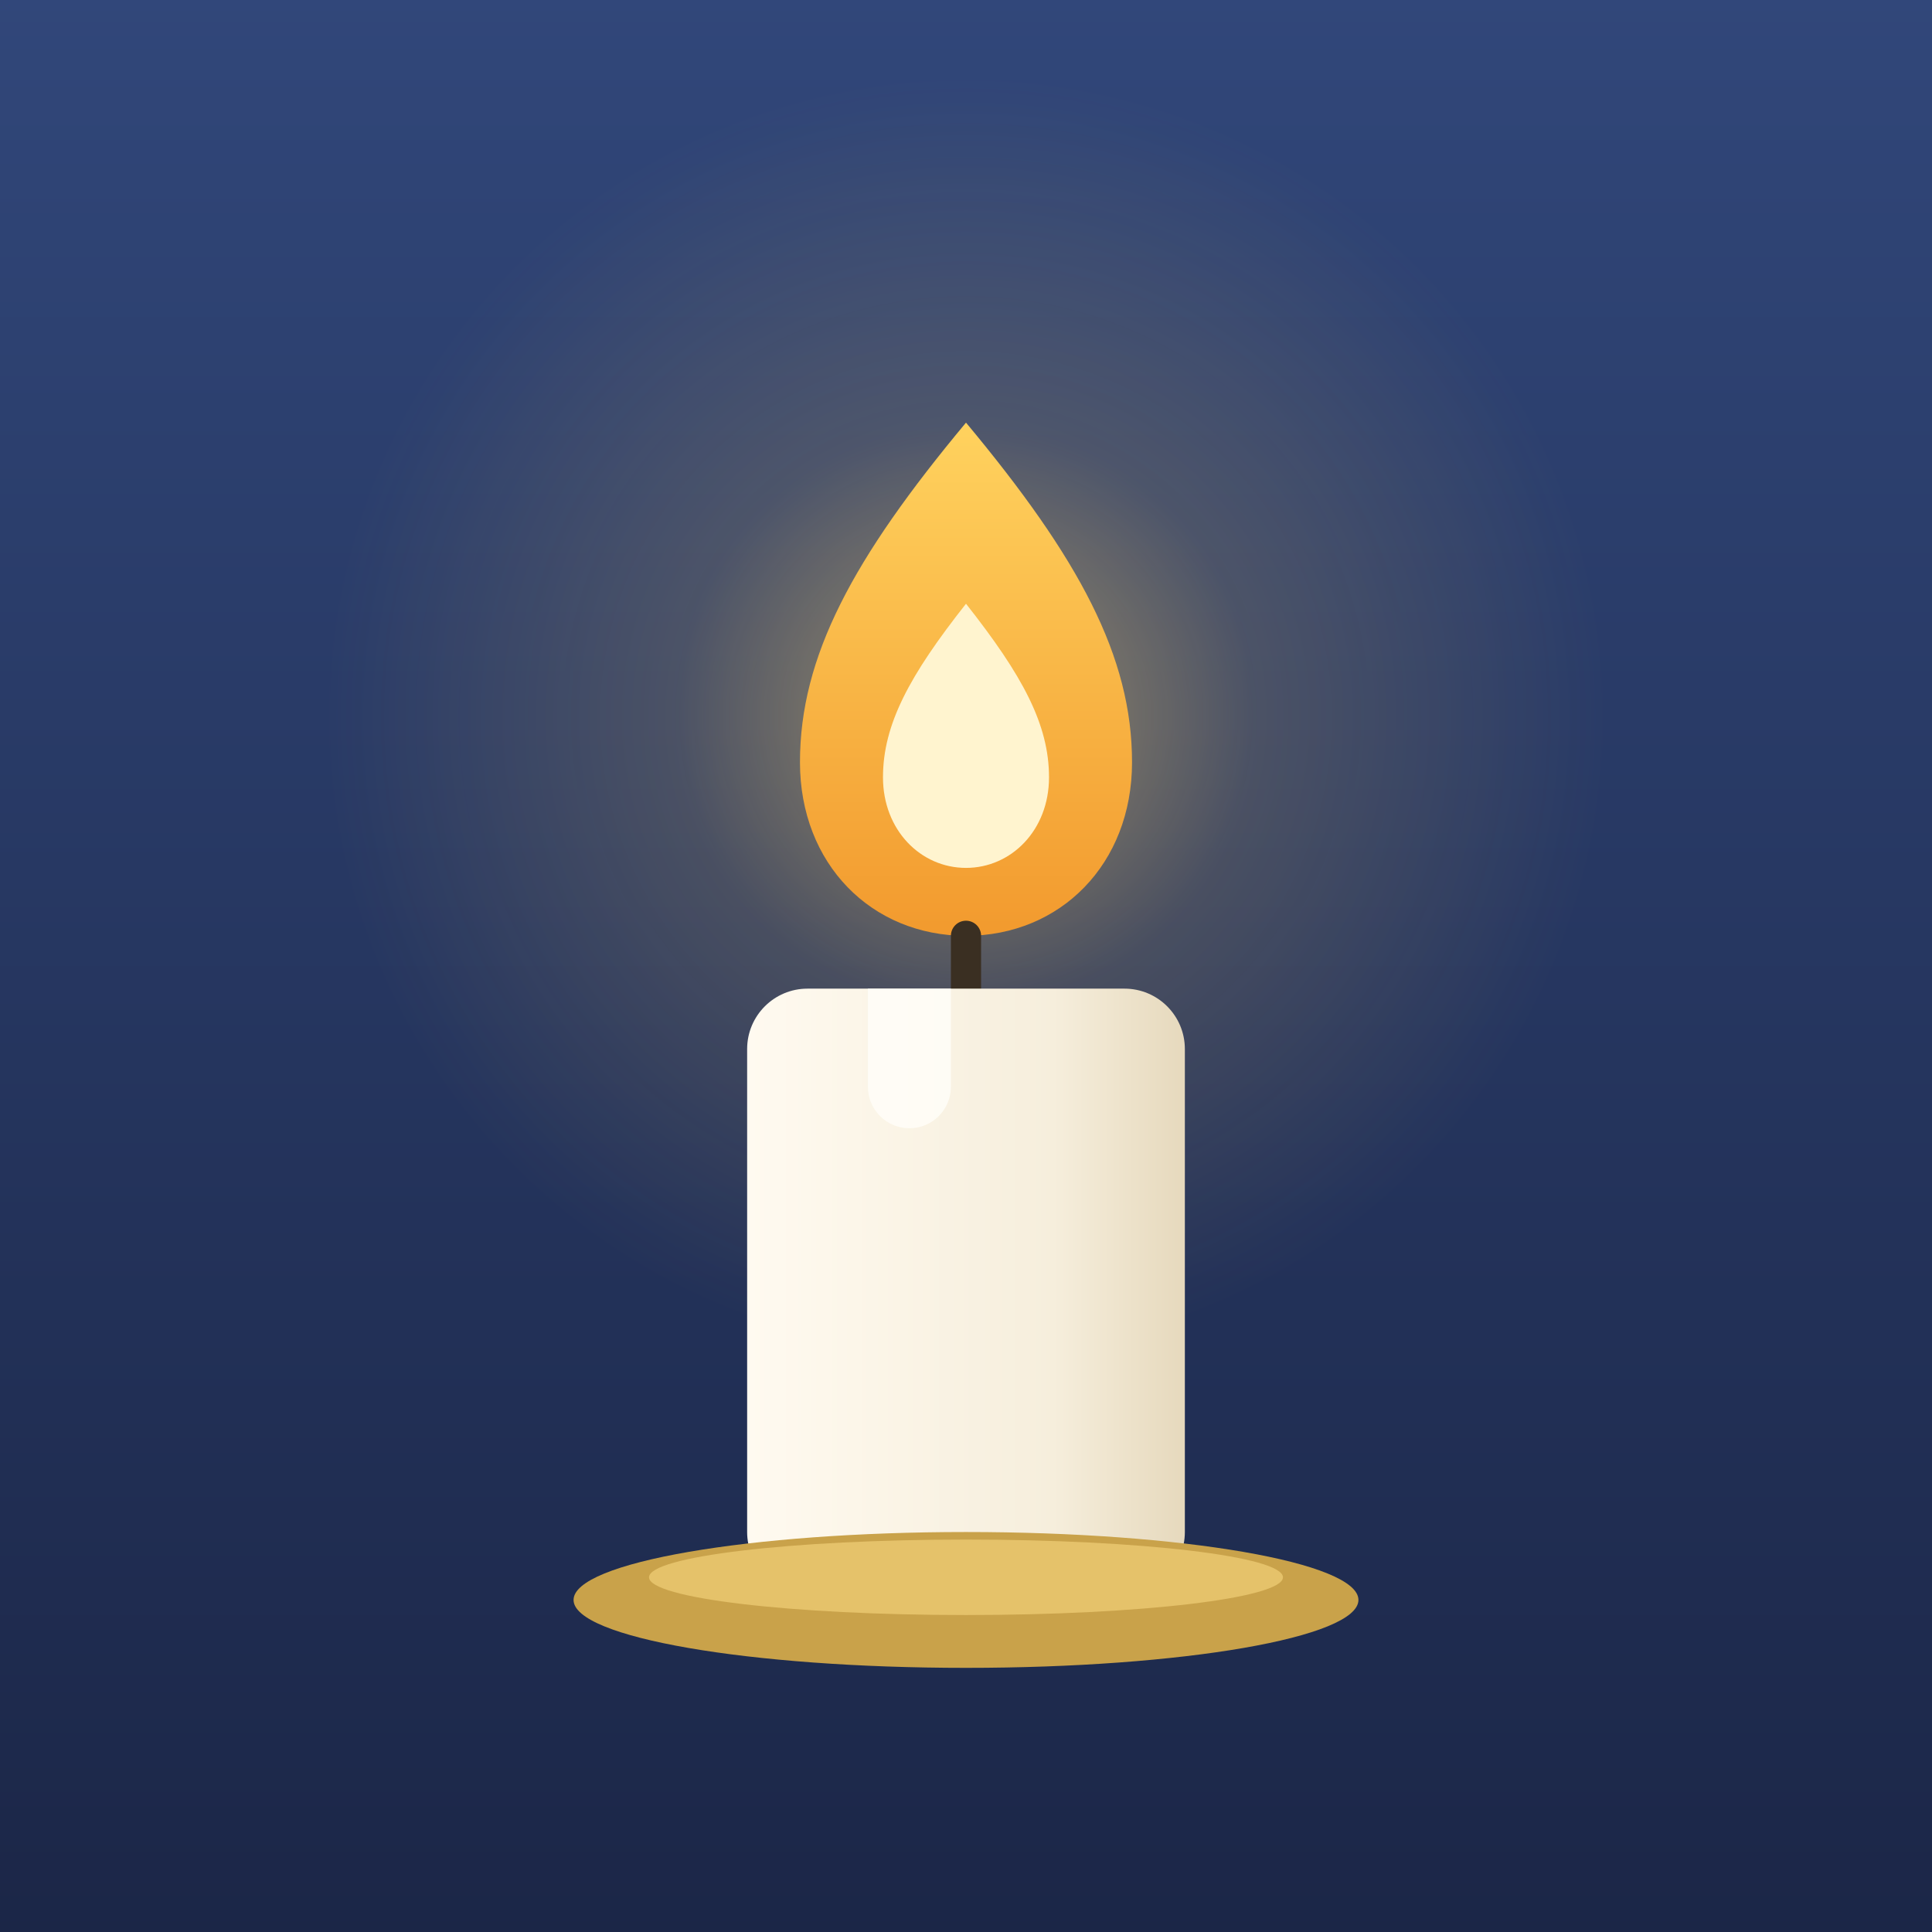
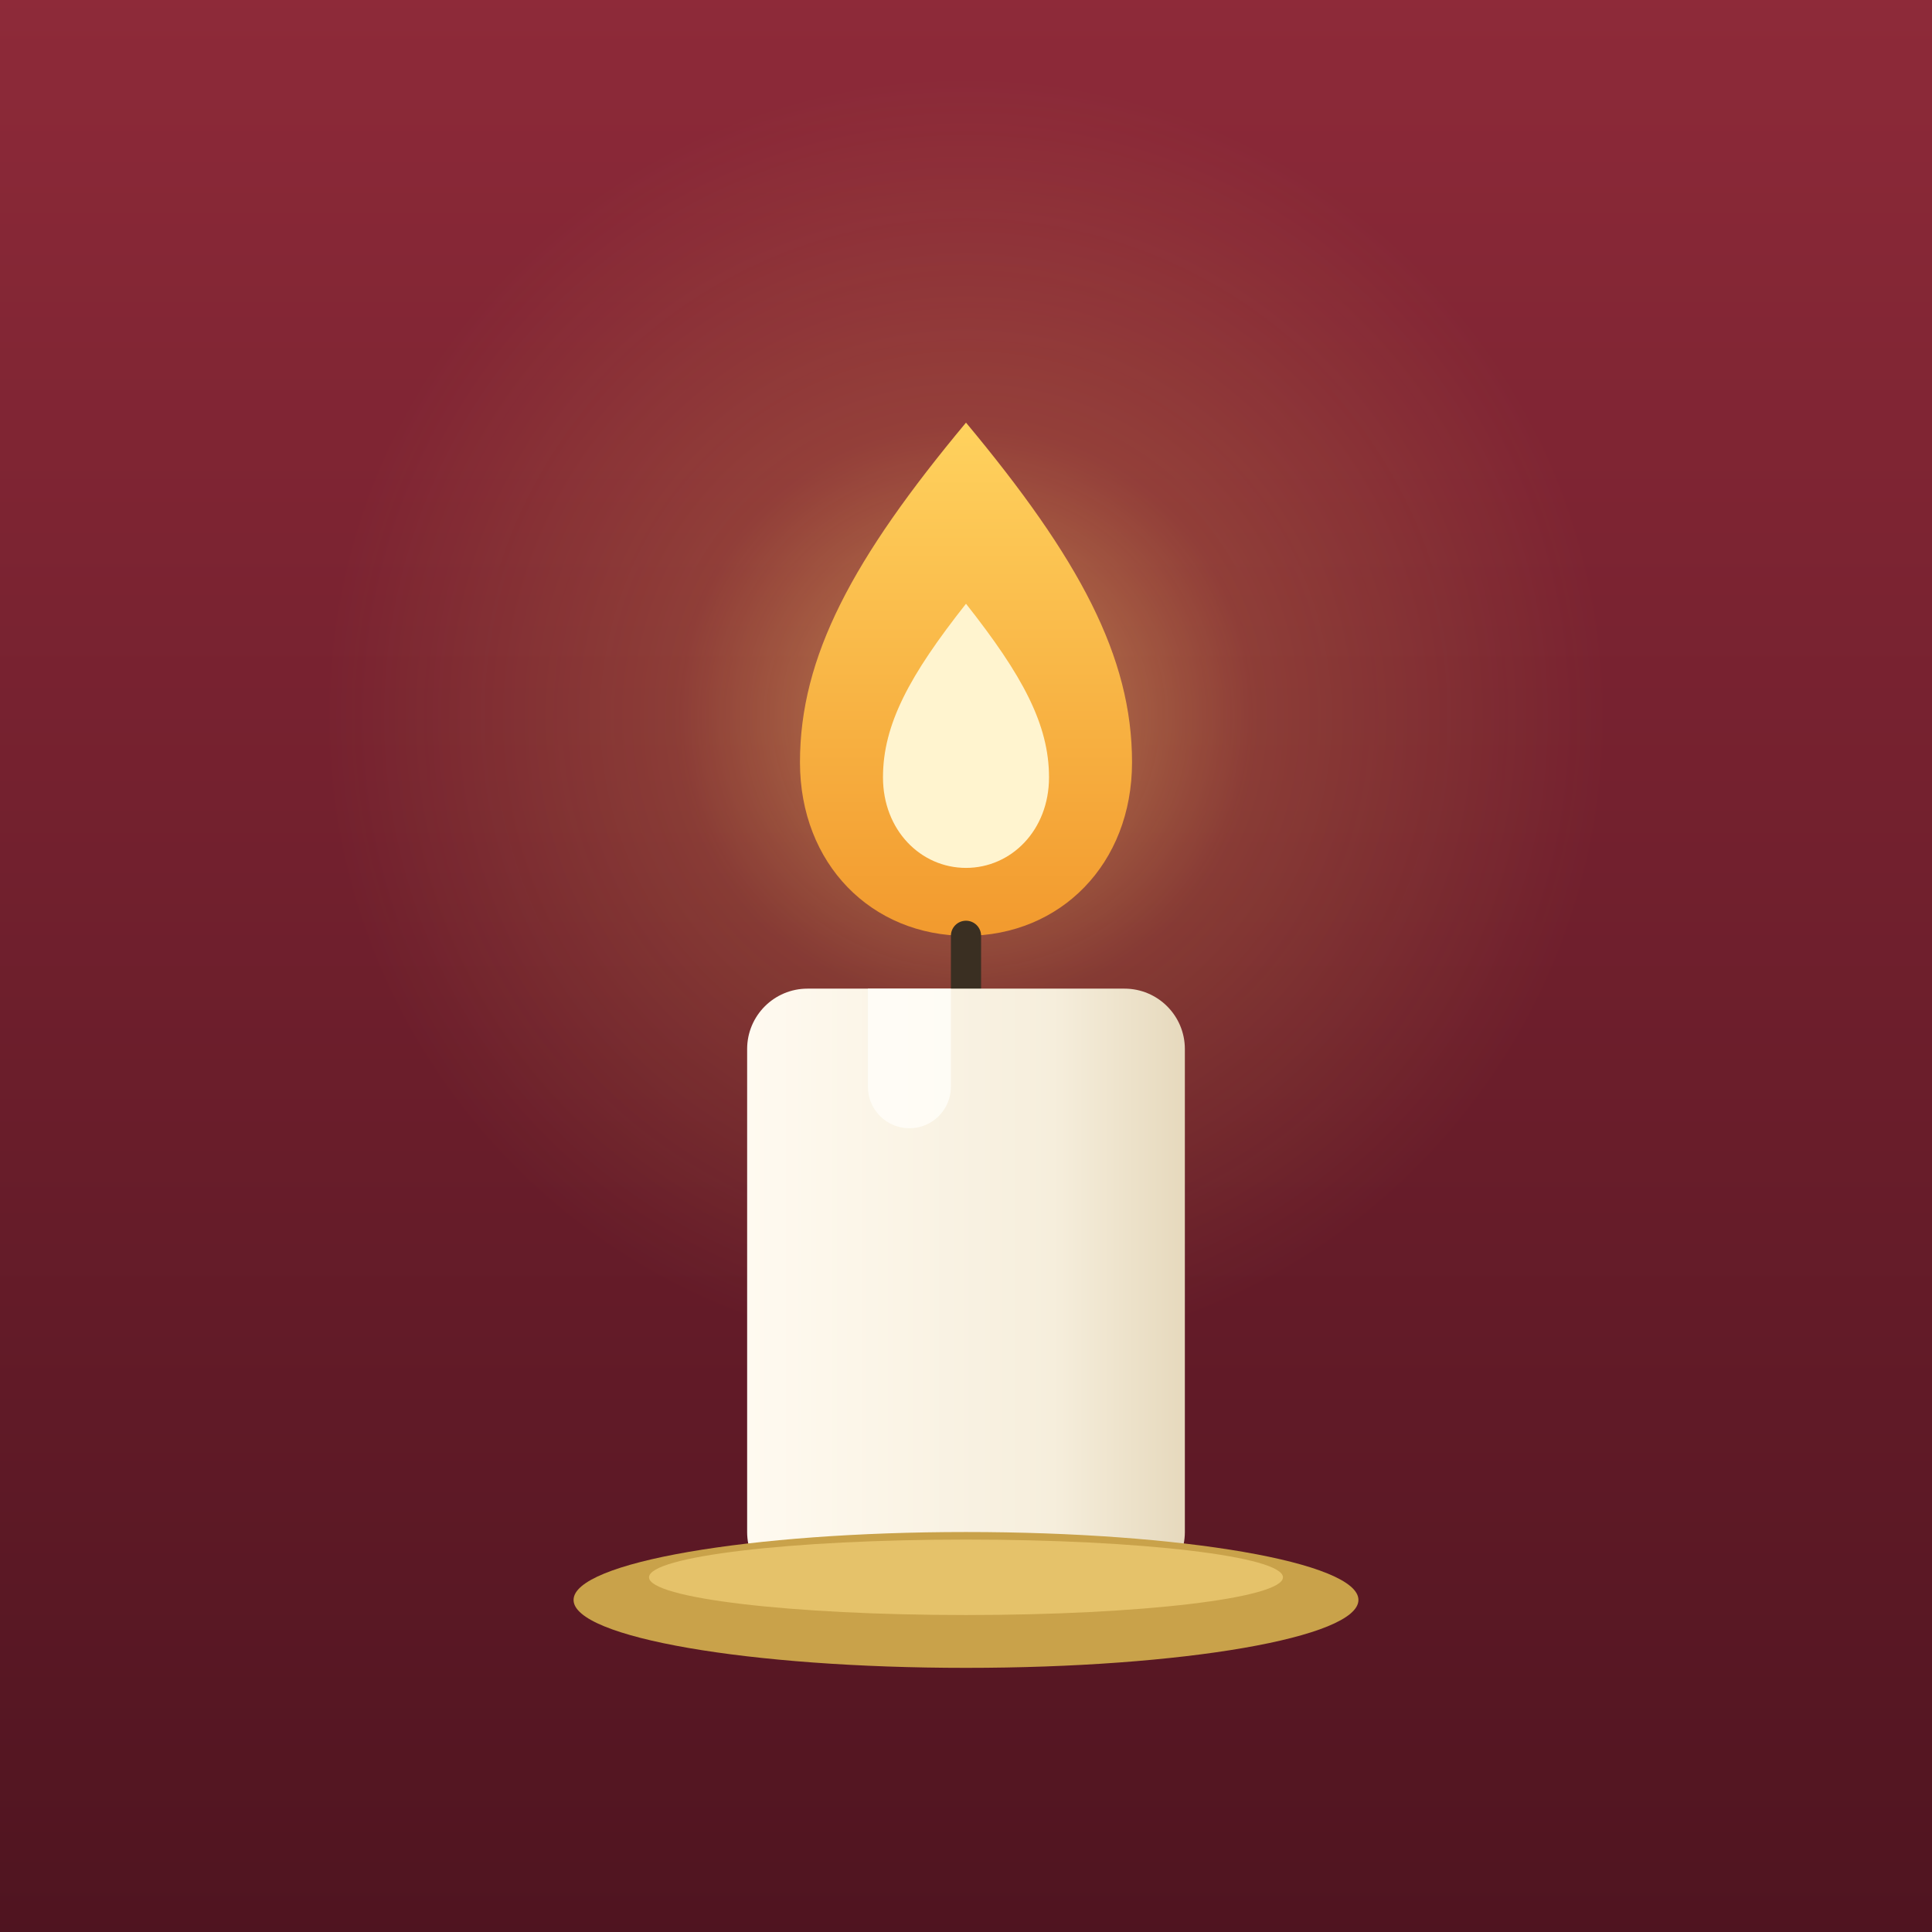
<svg xmlns="http://www.w3.org/2000/svg" viewBox="0 0 512 512">
  <defs>
    <linearGradient id="bg" x1="0" y1="0" x2="0" y2="1">
-       <stop offset="0" stop-color="#31477a" />
-       <stop offset="1" stop-color="#1b2647" />
+       <stop offset="0" stop-color="#8e2a39" />
+       <stop offset="1" stop-color="#4f1420" />
    </linearGradient>
    <radialGradient id="glow" cx="256" cy="190" r="170" gradientUnits="userSpaceOnUse">
      <stop offset="0" stop-color="#ffd977" stop-opacity=".55" />
      <stop offset=".45" stop-color="#ffcc5c" stop-opacity=".16" />
      <stop offset="1" stop-color="#ffcc5c" stop-opacity="0" />
    </radialGradient>
    <linearGradient id="wax" x1="0" y1="0" x2="1" y2="0">
      <stop offset="0" stop-color="#fffaf0" />
      <stop offset=".7" stop-color="#f6eedc" />
      <stop offset="1" stop-color="#e6d9bd" />
    </linearGradient>
    <linearGradient id="flame" x1="0" y1="0" x2="0" y2="1">
      <stop offset="0" stop-color="#ffd25e" />
      <stop offset="1" stop-color="#f29a2e" />
    </linearGradient>
  </defs>
  <rect width="512" height="512" fill="url(#bg)" />
  <circle cx="256" cy="190" r="170" fill="url(#glow)" />
  <path d="M256 112c30 36 44 62 44 90 0 27-19 46-44 46s-44-19-44-46c0-28 14-54 44-90z" fill="url(#flame)" />
  <path d="M256 160c15 19 22 32 22 46 0 14-10 24-22 24s-22-10-22-24c0-14 7-27 22-46z" fill="#fff4cf" />
  <rect x="252" y="244" width="8" height="22" rx="4" fill="#3a2f22" />
  <rect x="198" y="262" width="116" height="160" rx="16" fill="url(#wax)" />
  <path d="M230 262h22v26a11 11 0 0 1-22 0z" fill="#fffdf7" opacity=".9" />
  <ellipse cx="256" cy="424" rx="104" ry="18" fill="#c9a24a" />
  <ellipse cx="256" cy="418" rx="84" ry="10" fill="#e5c26a" />
</svg>
